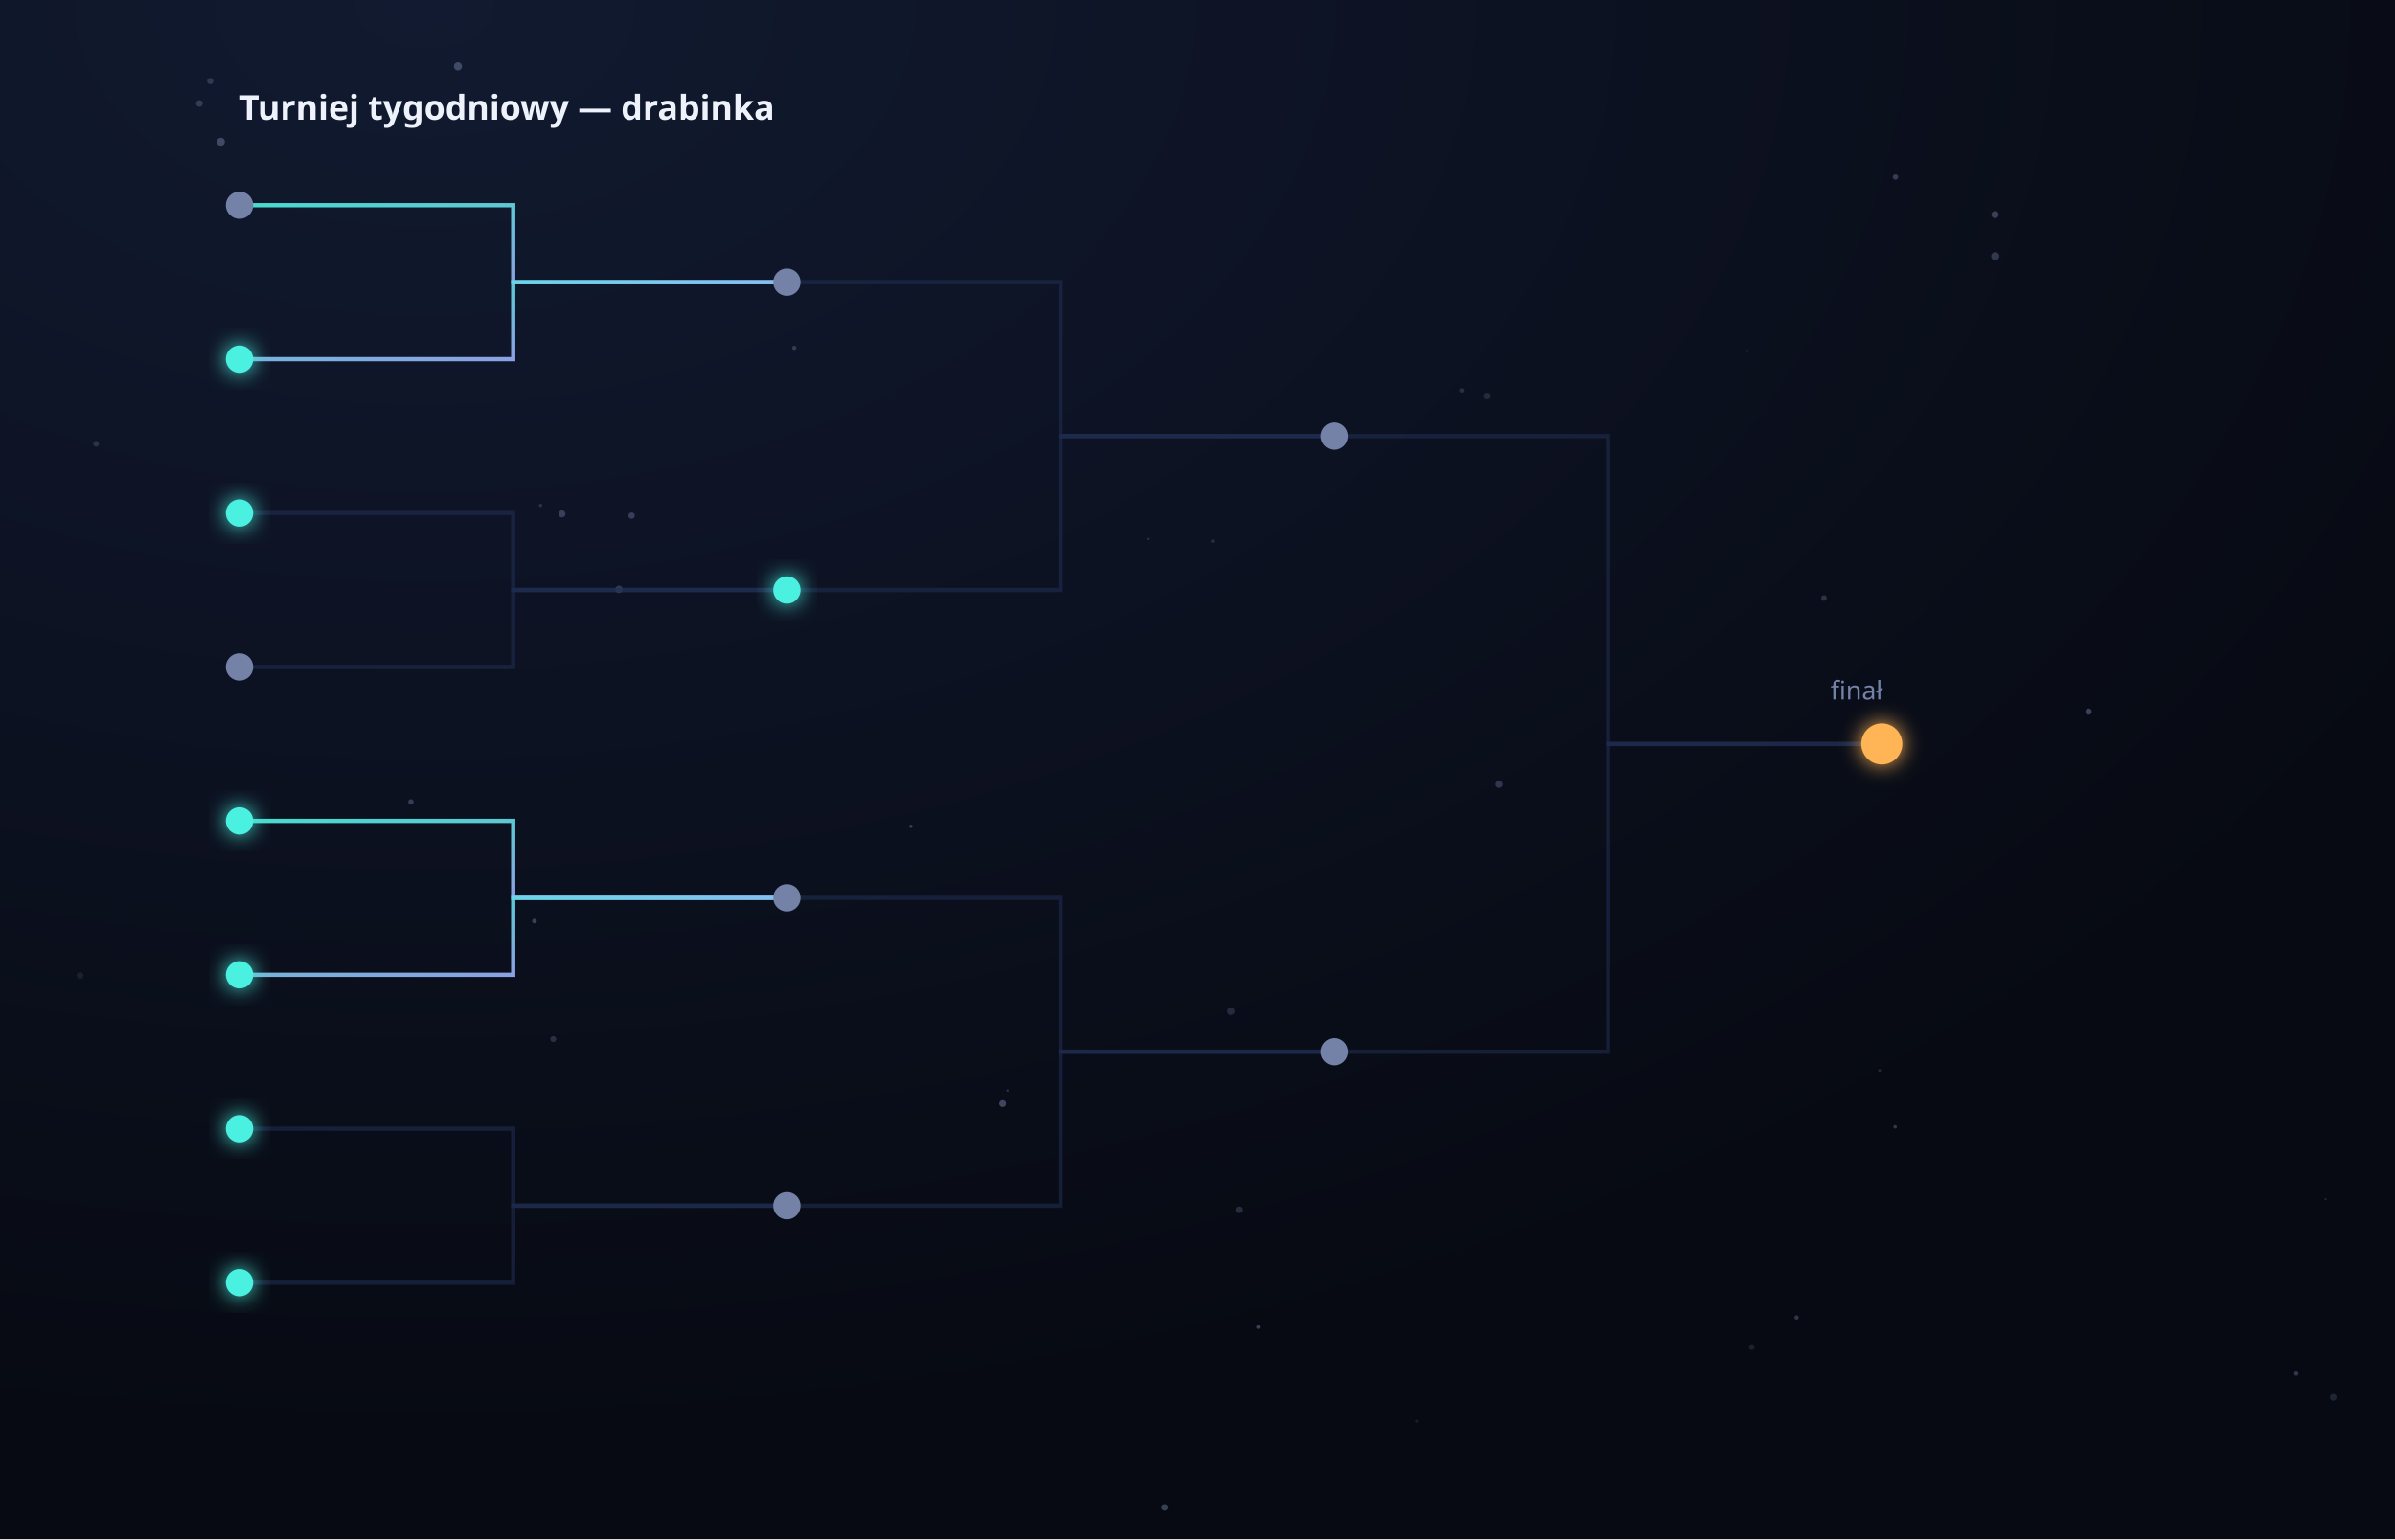
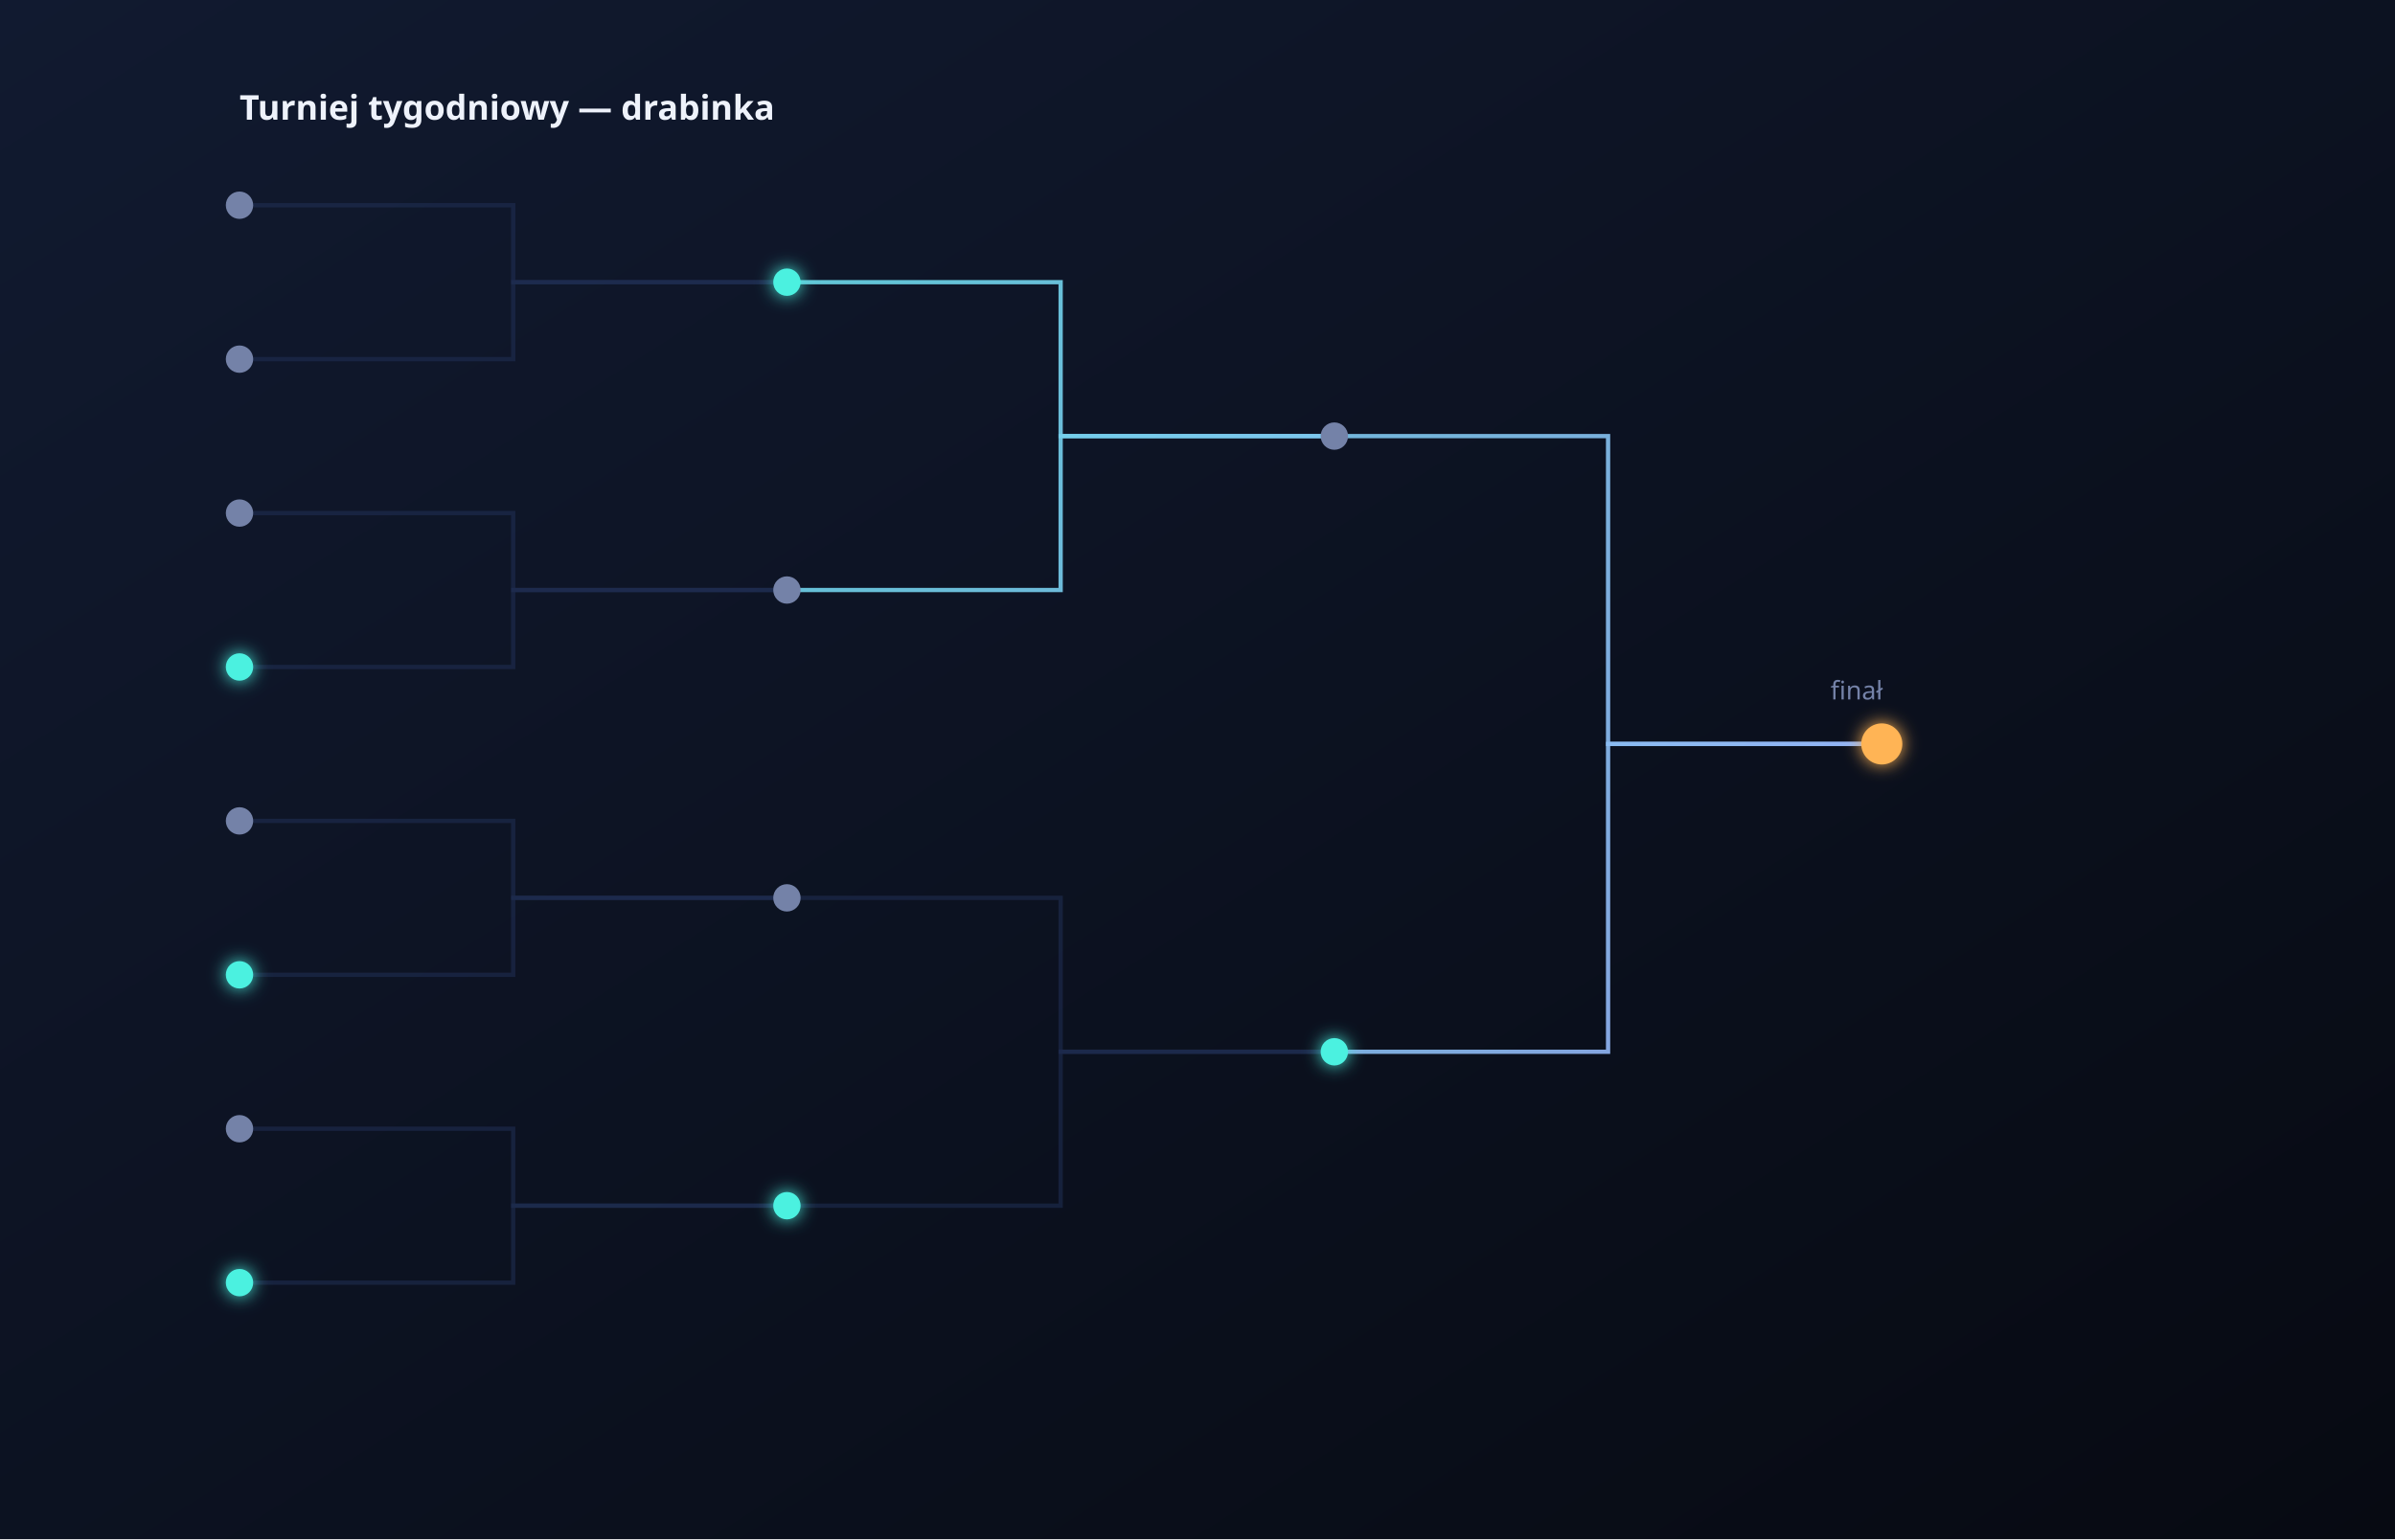
<svg xmlns="http://www.w3.org/2000/svg" viewBox="0 0 1400 900" width="1400" height="900" role="img" aria-label="Drabinka turnieju tygodniowego">
  <defs>
-     <radialGradient id="bgrad-bracket" cx="18%" cy="0%" r="95%">
+     <linearGradient id="bgrad-bracket" x1="0%" y1="0%" x2="100%" y2="100%">
      <stop offset="0%" stop-color="#111a30" />
-       <stop offset="55%" stop-color="#0c1120" />
      <stop offset="100%" stop-color="#070a12" />
-     </radialGradient>
-     <linearGradient id="pulse-bracket" x1="0%" y1="0%" x2="100%" y2="100%">
+     </linearGradient>
+     <linearGradient id="pulse-bracket" gradientUnits="userSpaceOnUse" x1="0" y1="0" x2="1400" y2="900">
      <stop offset="0%" stop-color="#4cf1e0" />
      <stop offset="100%" stop-color="#b39bff" />
    </linearGradient>
-     <filter id="glow-bracket" x="-60%" y="-60%" width="220%" height="220%">
-       <feGaussianBlur stdDeviation="6" result="blur" />
+     <filter id="glow-bracket" filterUnits="userSpaceOnUse" x="-40" y="-40" width="1480" height="980">
+       <feGaussianBlur stdDeviation="5" result="blur" />
      <feMerge>
        <feMergeNode in="blur" />
        <feMergeNode in="SourceGraphic" />
      </feMerge>
    </filter>
  </defs>
  <rect width="1400" height="900" fill="url(#bgrad-bracket)" />
-   <circle cx="671.0" cy="315.2" r="0.63" fill="#7482a8" opacity="0.32" />
-   <circle cx="876.4" cy="458.6" r="2.09" fill="#7482a8" opacity="0.35" />
-   <circle cx="532.5" cy="483.2" r="0.95" fill="#7482a8" opacity="0.45" />
-   <circle cx="1108.0" cy="103.5" r="1.57" fill="#7482a8" opacity="0.40" />
-   <circle cx="1066.2" cy="349.7" r="1.62" fill="#7482a8" opacity="0.33" />
-   <circle cx="708.9" cy="316.5" r="0.98" fill="#7482a8" opacity="0.26" />
-   <circle cx="312.4" cy="538.6" r="1.36" fill="#7482a8" opacity="0.43" />
-   <circle cx="361.8" cy="344.6" r="2.16" fill="#7482a8" opacity="0.34" />
-   <circle cx="1363.9" cy="817.1" r="2.00" fill="#7482a8" opacity="0.22" />
-   <circle cx="1359.4" cy="701.2" r="0.67" fill="#7482a8" opacity="0.23" />
-   <circle cx="369.2" cy="301.5" r="1.87" fill="#7482a8" opacity="0.39" />
-   <circle cx="589.0" cy="637.7" r="0.63" fill="#7482a8" opacity="0.38" />
-   <circle cx="719.6" cy="591.3" r="2.20" fill="#7482a8" opacity="0.25" />
-   <circle cx="1050.2" cy="770.4" r="1.29" fill="#7482a8" opacity="0.36" />
-   <circle cx="735.5" cy="776.0" r="1.10" fill="#7482a8" opacity="0.46" />
-   <circle cx="267.7" cy="38.8" r="2.38" fill="#7482a8" opacity="0.46" />
-   <circle cx="1107.8" cy="658.9" r="1.02" fill="#7482a8" opacity="0.39" />
-   <circle cx="680.8" cy="881.4" r="1.94" fill="#7482a8" opacity="0.44" />
-   <circle cx="1166.2" cy="125.5" r="2.11" fill="#7482a8" opacity="0.42" />
-   <circle cx="129.1" cy="82.9" r="2.34" fill="#7482a8" opacity="0.47" />
-   <circle cx="116.6" cy="60.5" r="1.94" fill="#7482a8" opacity="0.35" />
-   <circle cx="323.4" cy="607.6" r="1.74" fill="#7482a8" opacity="0.29" />
-   <circle cx="122.9" cy="47.4" r="1.83" fill="#7482a8" opacity="0.31" />
-   <circle cx="1098.7" cy="625.9" r="0.81" fill="#7482a8" opacity="0.28" />
-   <circle cx="464.3" cy="203.4" r="1.24" fill="#7482a8" opacity="0.36" />
-   <circle cx="1166.3" cy="149.8" r="2.37" fill="#7482a8" opacity="0.37" />
-   <circle cx="1024.0" cy="787.7" r="1.68" fill="#7482a8" opacity="0.19" />
-   <circle cx="869.1" cy="231.6" r="1.97" fill="#7482a8" opacity="0.23" />
-   <circle cx="724.2" cy="707.4" r="1.95" fill="#7482a8" opacity="0.28" />
-   <circle cx="586.1" cy="645.3" r="2.01" fill="#7482a8" opacity="0.49" />
-   <circle cx="56.2" cy="259.5" r="1.67" fill="#7482a8" opacity="0.28" />
-   <circle cx="854.5" cy="228.3" r="1.33" fill="#7482a8" opacity="0.26" />
-   <circle cx="1342.3" cy="803.2" r="1.28" fill="#7482a8" opacity="0.38" />
-   <circle cx="240.2" cy="468.9" r="1.58" fill="#7482a8" opacity="0.40" />
-   <circle cx="1021.5" cy="205.2" r="0.60" fill="#7482a8" opacity="0.24" />
-   <circle cx="316.0" cy="295.5" r="1.00" fill="#7482a8" opacity="0.28" />
-   <circle cx="828.2" cy="831.1" r="0.91" fill="#7482a8" opacity="0.16" />
-   <circle cx="46.8" cy="570.5" r="1.98" fill="#7482a8" opacity="0.15" />
-   <circle cx="328.5" cy="300.5" r="2.04" fill="#7482a8" opacity="0.41" />
-   <circle cx="1220.9" cy="416.1" r="1.85" fill="#7482a8" opacity="0.46" />
-   <path d="M 140 120 H 300 V 165 H 460" fill="none" stroke="url(#pulse-bracket)" stroke-width="2.5" opacity="0.9" />
-   <path d="M 140 210 H 300 V 165 H 460" fill="none" stroke="url(#pulse-bracket)" stroke-width="2.5" opacity="0.9" />
+   <path d="M 140 120 H 300 V 165 H 460" fill="none" stroke="#22315a" stroke-width="2.5" opacity="0.5" />
+   <path d="M 140 210 H 300 V 165 H 460" fill="none" stroke="#22315a" stroke-width="2.5" opacity="0.5" />
  <path d="M 140 300 H 300 V 345 H 460" fill="none" stroke="#22315a" stroke-width="2.5" opacity="0.5" />
  <path d="M 140 390 H 300 V 345 H 460" fill="none" stroke="#22315a" stroke-width="2.5" opacity="0.5" />
-   <path d="M 140 480 H 300 V 525 H 460" fill="none" stroke="url(#pulse-bracket)" stroke-width="2.5" opacity="0.9" />
-   <path d="M 140 570 H 300 V 525 H 460" fill="none" stroke="url(#pulse-bracket)" stroke-width="2.5" opacity="0.9" />
+   <path d="M 140 480 H 300 V 525 H 460" fill="none" stroke="#22315a" stroke-width="2.5" opacity="0.5" />
+   <path d="M 140 570 H 300 V 525 H 460" fill="none" stroke="#22315a" stroke-width="2.5" opacity="0.5" />
  <path d="M 140 660 H 300 V 705 H 460" fill="none" stroke="#22315a" stroke-width="2.5" opacity="0.5" />
  <path d="M 140 750 H 300 V 705 H 460" fill="none" stroke="#22315a" stroke-width="2.5" opacity="0.5" />
-   <path d="M 460 165 H 620 V 255 H 780" fill="none" stroke="#22315a" stroke-width="2.5" opacity="0.5" />
-   <path d="M 460 345 H 620 V 255 H 780" fill="none" stroke="#22315a" stroke-width="2.5" opacity="0.5" />
+   <path d="M 460 165 H 620 V 255 H 780" fill="none" stroke="url(#pulse-bracket)" stroke-width="2.5" opacity="0.9" />
+   <path d="M 460 345 H 620 V 255 H 780" fill="none" stroke="url(#pulse-bracket)" stroke-width="2.5" opacity="0.9" />
  <path d="M 460 525 H 620 V 615 H 780" fill="none" stroke="#22315a" stroke-width="2.5" opacity="0.5" />
  <path d="M 460 705 H 620 V 615 H 780" fill="none" stroke="#22315a" stroke-width="2.5" opacity="0.5" />
-   <path d="M 780 255 H 940 V 435 H 1100" fill="none" stroke="#22315a" stroke-width="2.5" opacity="0.5" />
-   <path d="M 780 615 H 940 V 435 H 1100" fill="none" stroke="#22315a" stroke-width="2.5" opacity="0.5" />
+   <path d="M 780 255 H 940 V 435 H 1100" fill="none" stroke="url(#pulse-bracket)" stroke-width="2.5" opacity="0.9" />
+   <path d="M 780 615 H 940 V 435 H 1100" fill="none" stroke="url(#pulse-bracket)" stroke-width="2.5" opacity="0.9" />
  <circle cx="140" cy="120" r="8" fill="#7482a8" />
-   <circle cx="140" cy="210" r="8" fill="#4cf1e0" filter="url(#glow-bracket)" />
-   <circle cx="140" cy="300" r="8" fill="#4cf1e0" filter="url(#glow-bracket)" />
-   <circle cx="140" cy="390" r="8" fill="#7482a8" />
-   <circle cx="140" cy="480" r="8" fill="#4cf1e0" filter="url(#glow-bracket)" />
+   <circle cx="140" cy="210" r="8" fill="#7482a8" />
+   <circle cx="140" cy="300" r="8" fill="#7482a8" />
+   <circle cx="140" cy="390" r="8" fill="#4cf1e0" filter="url(#glow-bracket)" />
+   <circle cx="140" cy="480" r="8" fill="#7482a8" />
  <circle cx="140" cy="570" r="8" fill="#4cf1e0" filter="url(#glow-bracket)" />
-   <circle cx="140" cy="660" r="8" fill="#4cf1e0" filter="url(#glow-bracket)" />
+   <circle cx="140" cy="660" r="8" fill="#7482a8" />
  <circle cx="140" cy="750" r="8" fill="#4cf1e0" filter="url(#glow-bracket)" />
-   <circle cx="460" cy="165" r="8" fill="#7482a8" />
-   <circle cx="460" cy="345" r="8" fill="#4cf1e0" filter="url(#glow-bracket)" />
+   <circle cx="460" cy="165" r="8" fill="#4cf1e0" filter="url(#glow-bracket)" />
+   <circle cx="460" cy="345" r="8" fill="#7482a8" />
  <circle cx="460" cy="525" r="8" fill="#7482a8" />
-   <circle cx="460" cy="705" r="8" fill="#7482a8" />
+   <circle cx="460" cy="705" r="8" fill="#4cf1e0" filter="url(#glow-bracket)" />
  <circle cx="780" cy="255" r="8" fill="#7482a8" />
-   <circle cx="780" cy="615" r="8" fill="#7482a8" />
+   <circle cx="780" cy="615" r="8" fill="#4cf1e0" filter="url(#glow-bracket)" />
  <circle cx="1100" cy="435" r="12" fill="#ffb454" filter="url(#glow-bracket)" />
  <text x="140" y="70" font-family="sans-serif" font-size="20" font-weight="700" fill="#eef2fb">Turniej tygodniowy — drabinka</text>
  <text x="1070" y="409" font-family="sans-serif" font-size="15" fill="#7482a8">finał</text>
</svg>
